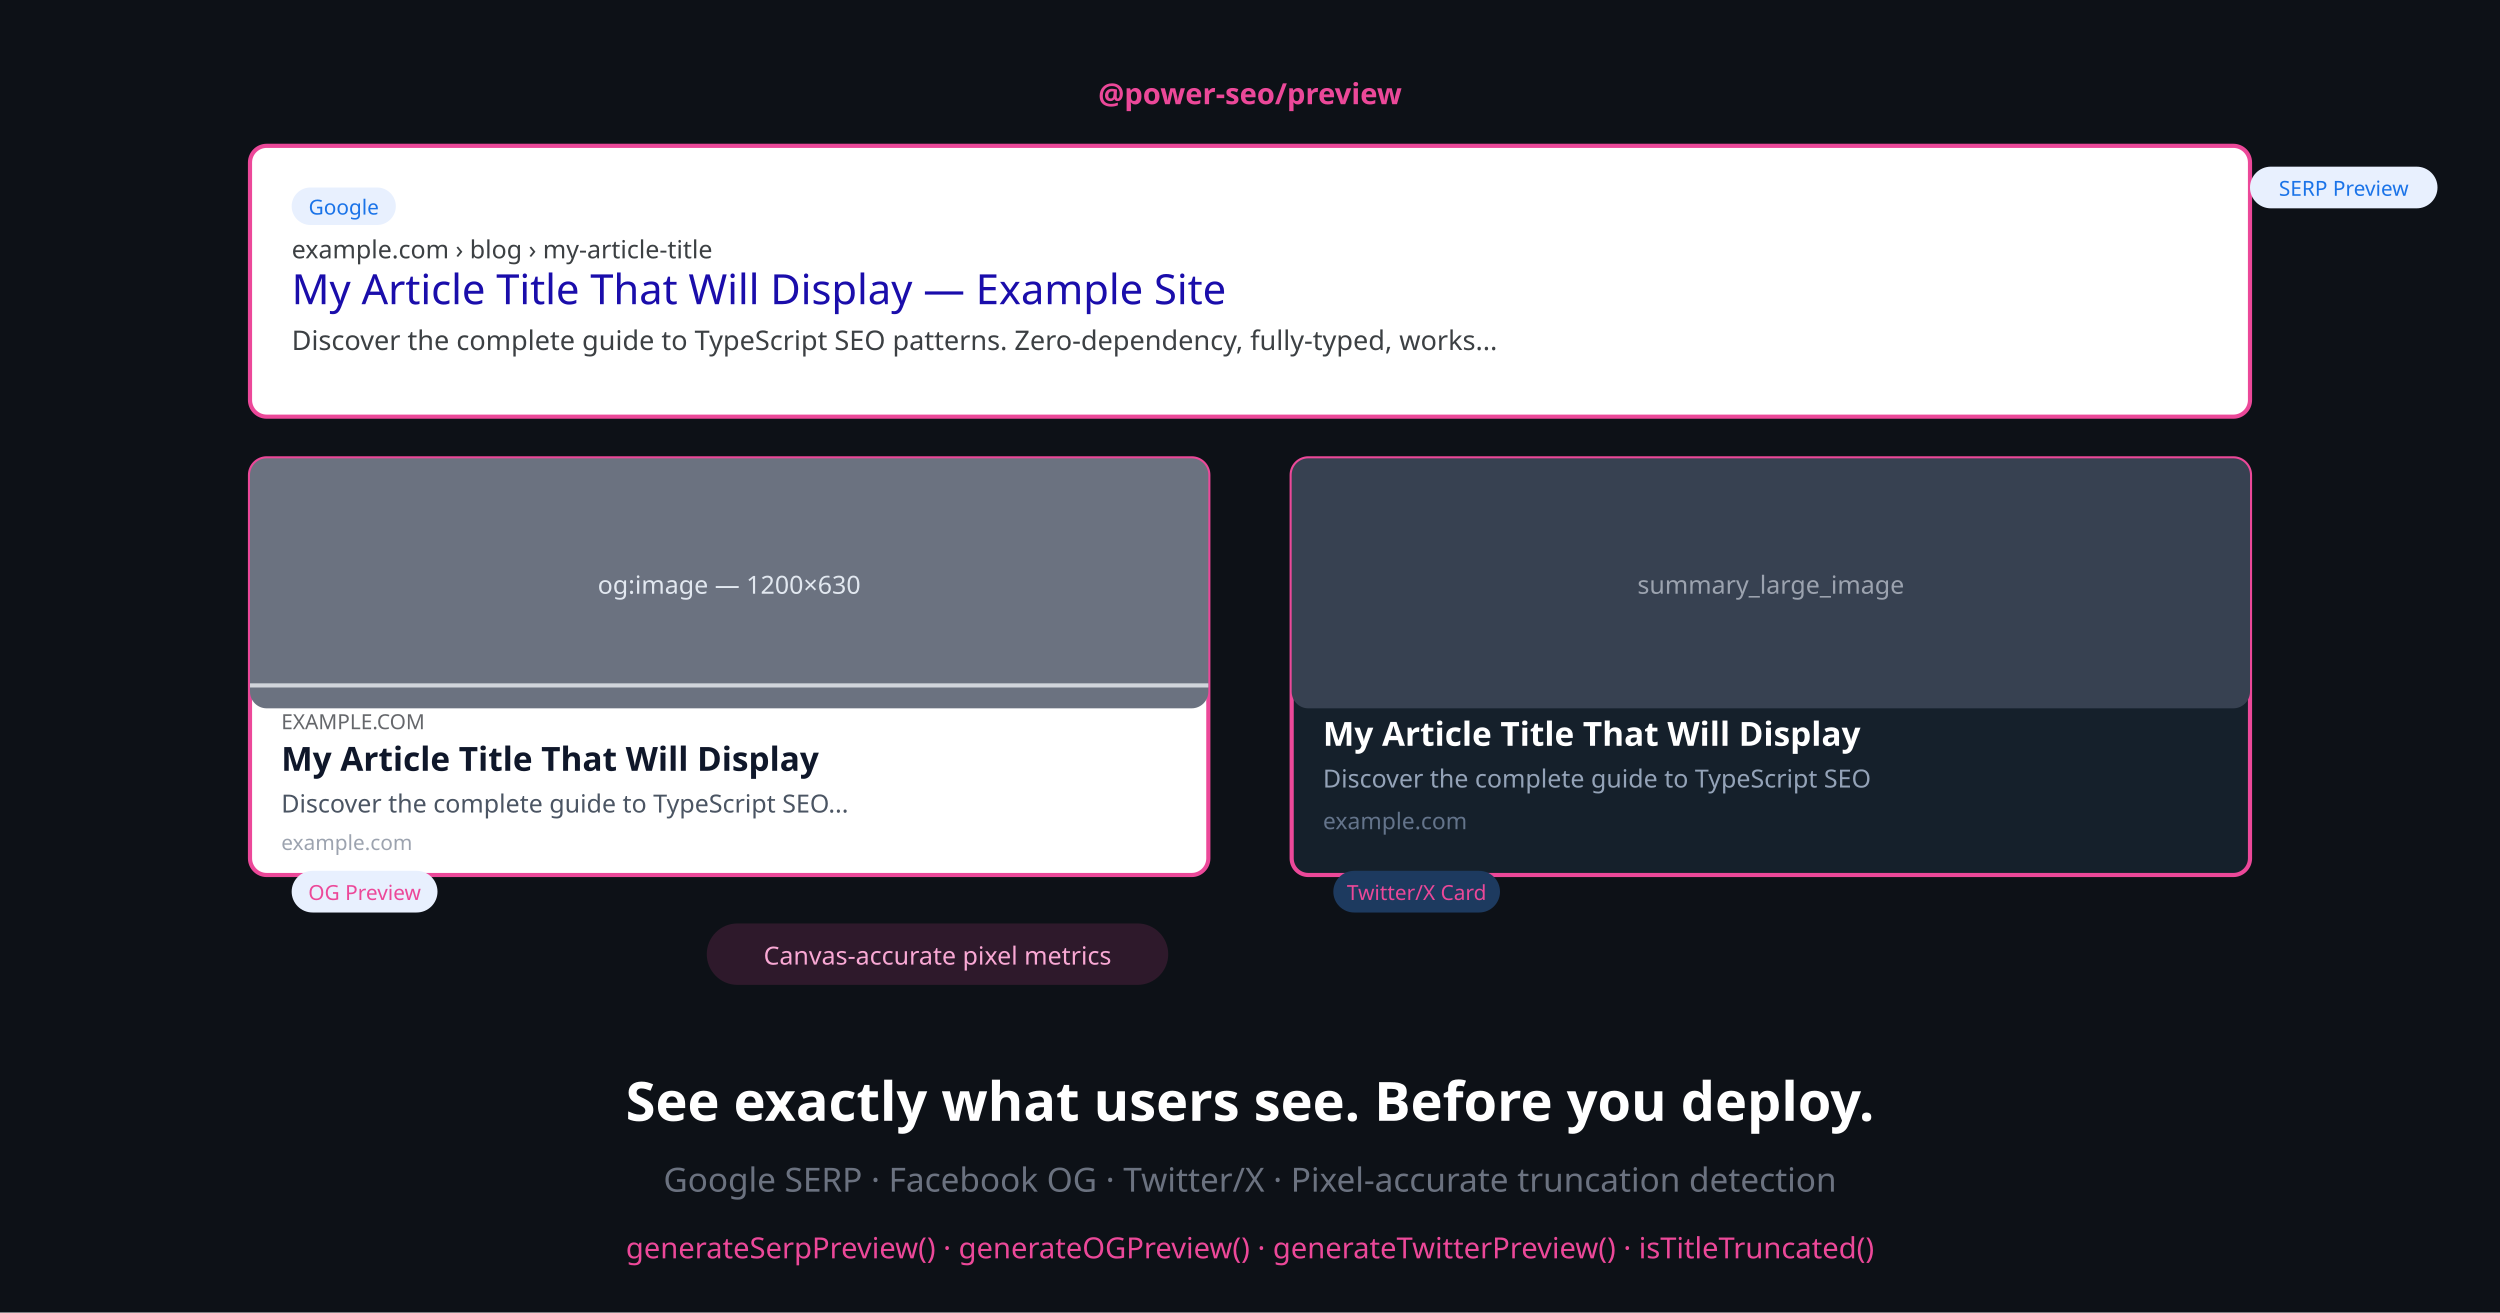
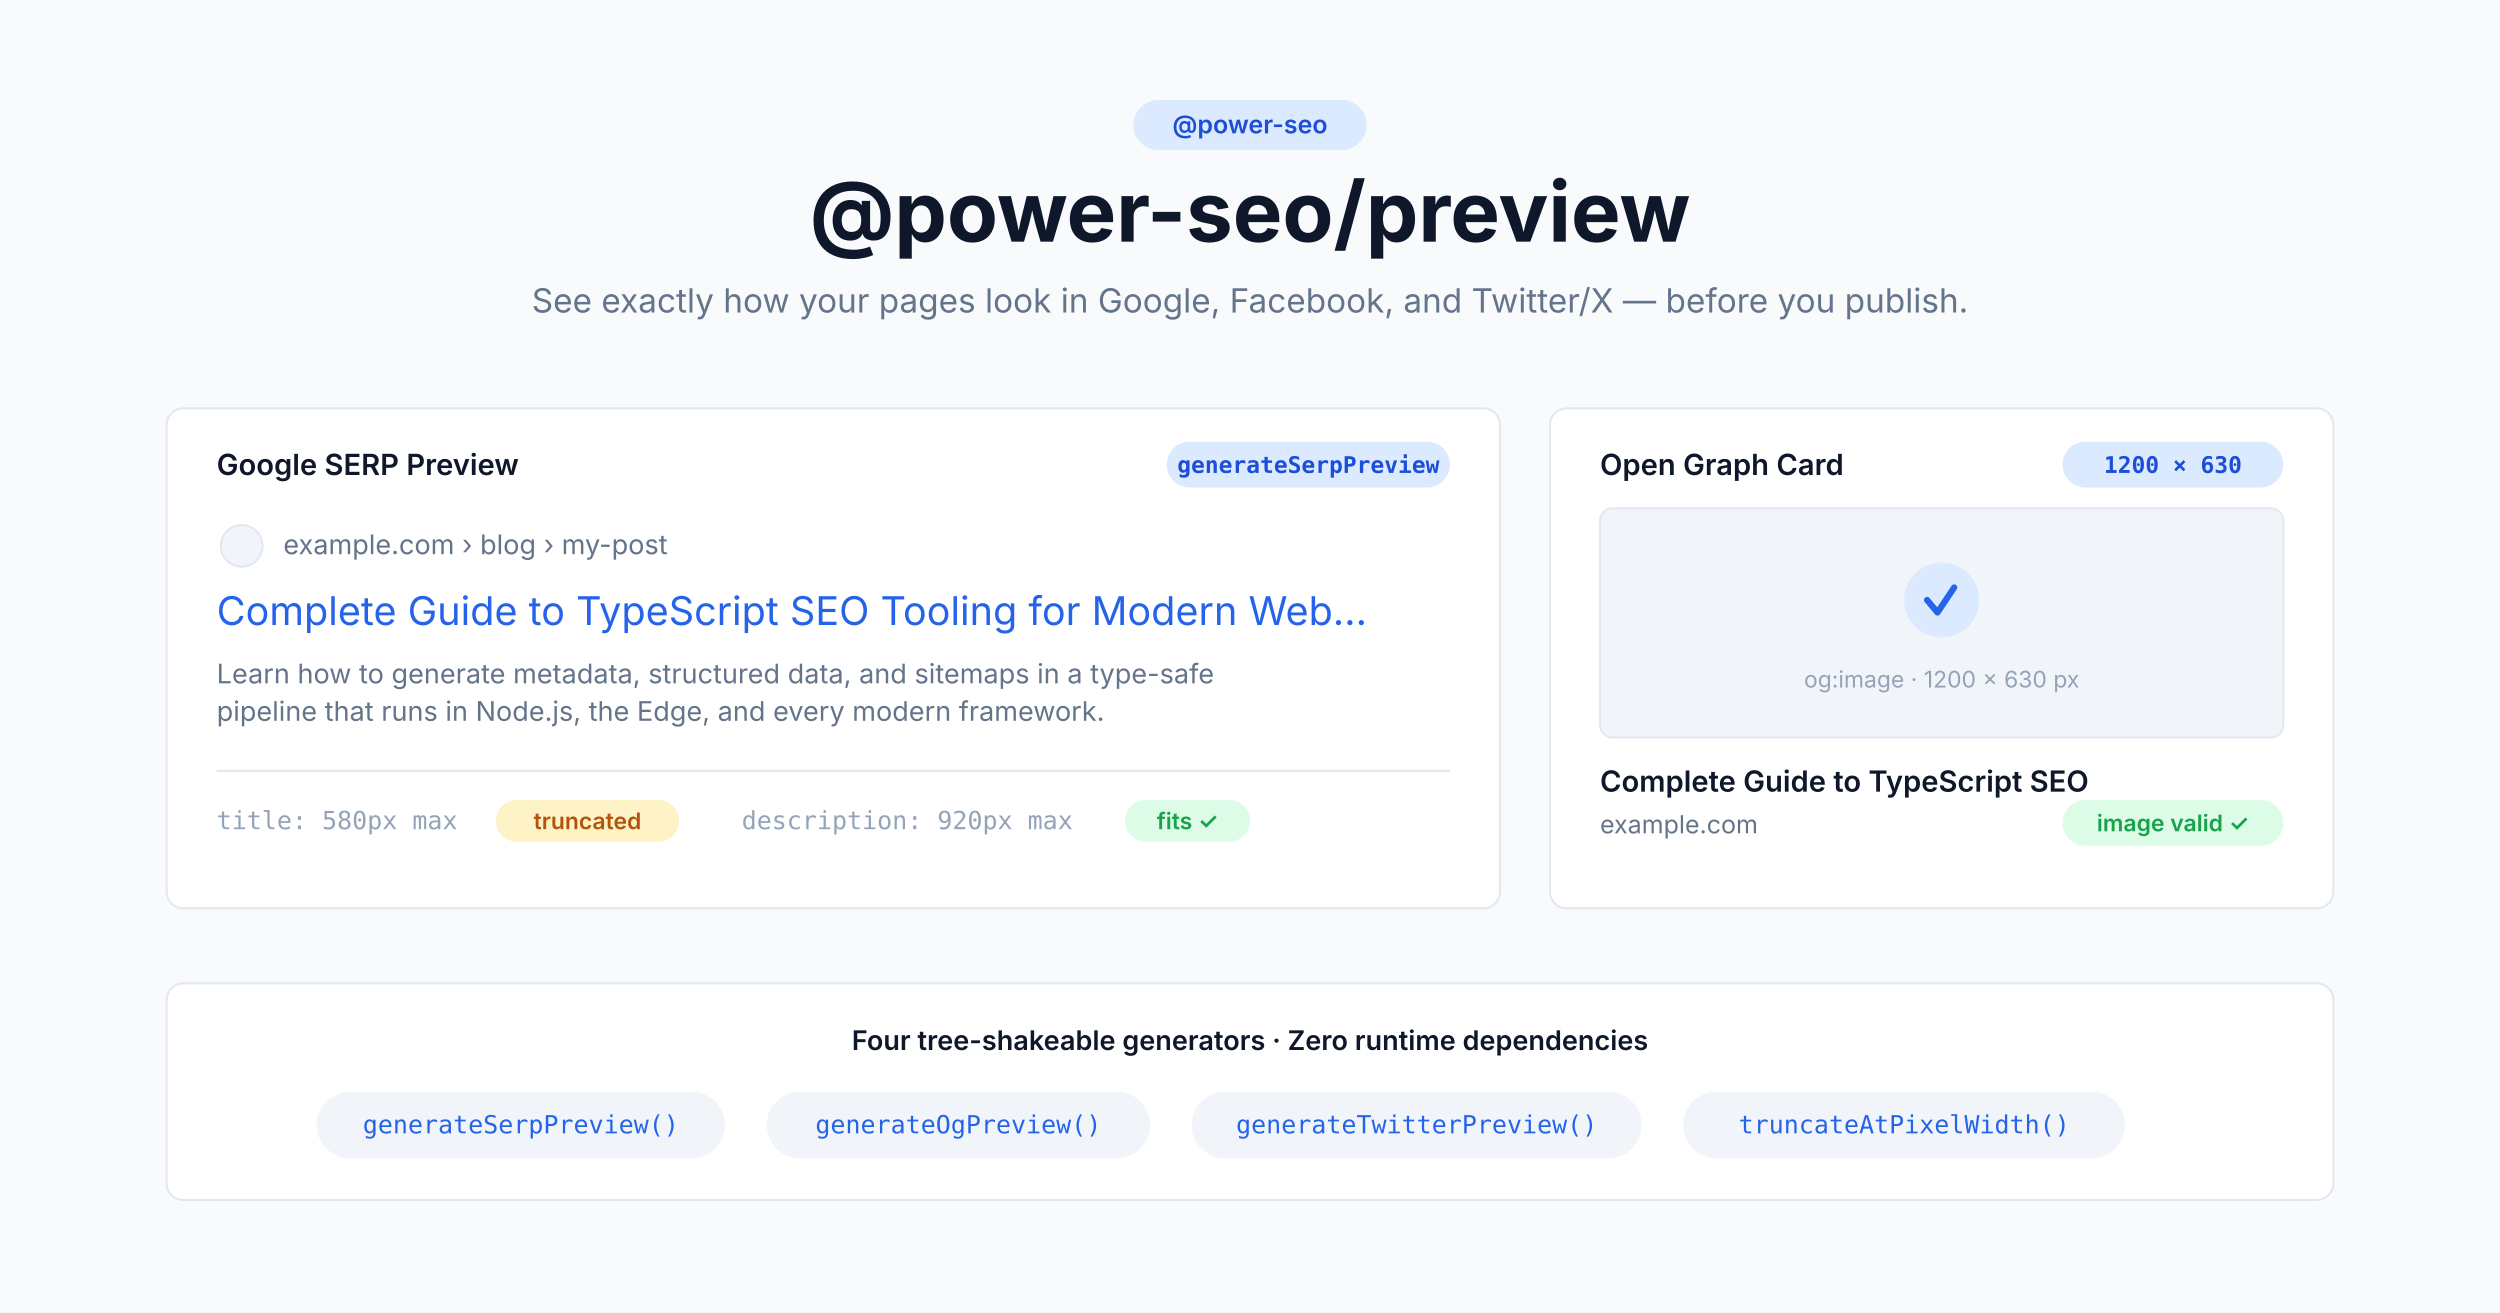
- <svg xmlns="http://www.w3.org/2000/svg" width="1200" height="630" viewBox="0 0 1200 630" font-family="'Segoe UI', Inter, sans-serif">
-   <rect width="1200" height="630" fill="#0d1117" />
-   <text x="600" y="50" font-family="'Segoe UI', sans-serif" font-size="14" fill="#ec4899" text-anchor="middle" font-weight="600">@power-seo/preview</text>
-   <rect x="120" y="70" width="960" height="130" rx="8" fill="#ffffff" stroke="#ec4899" stroke-width="2" />
-   <rect x="140" y="90" width="50" height="18" rx="9" fill="#e8f0fe" />
-   <text x="165" y="103" font-family="'Segoe UI', sans-serif" font-size="10" fill="#1a73e8" text-anchor="middle">Google</text>
-   <text x="140" y="124" font-family="'Segoe UI', sans-serif" font-size="12" fill="#3c4043">example.com › blog › my-article-title</text>
-   <text x="140" y="146" font-family="'Segoe UI', sans-serif" font-size="20" fill="#1a0dab">My Article Title That Will Display — Example Site</text>
-   <text x="140" y="168" font-family="'Segoe UI', sans-serif" font-size="13" fill="#3c4043">Discover the complete guide to TypeScript SEO patterns. Zero-dependency, fully-typed, works...</text>
-   <rect x="1080" y="80" width="90" height="20" rx="10" fill="#e8f0fe" />
-   <text x="1125" y="94" font-family="'Segoe UI', sans-serif" font-size="10" fill="#1a73e8" text-anchor="middle">SERP Preview</text>
-   <rect x="120" y="220" width="460" height="200" rx="8" fill="#ffffff" stroke="#ec4899" stroke-width="2" />
-   <rect x="120" y="220" width="460" height="120" rx="8" fill="#6b7280" />
-   <text x="350" y="285" font-family="'Segoe UI', sans-serif" font-size="12" fill="#e2e8f0" text-anchor="middle">og:image — 1200×630</text>
-   <rect x="120" y="328" width="460" height="2" fill="#d1d5db" />
-   <text x="135" y="350" font-family="'Segoe UI', sans-serif" font-size="10" fill="#65676b">EXAMPLE.COM</text>
-   <text x="135" y="370" font-family="'Segoe UI', sans-serif" font-size="16" fill="#0f172a" font-weight="700">My Article Title That Will Display</text>
-   <text x="135" y="390" font-family="'Segoe UI', sans-serif" font-size="12" fill="#4b5563">Discover the complete guide to TypeScript SEO...</text>
-   <text x="135" y="408" font-family="'Segoe UI', sans-serif" font-size="10" fill="#9ca3af">example.com</text>
-   <rect x="140" y="418" width="70" height="20" rx="10" fill="#e8f0fe" />
-   <text x="175" y="432" font-family="'Segoe UI', sans-serif" font-size="10" fill="#ec4899" text-anchor="middle">OG Preview</text>
-   <rect x="620" y="220" width="460" height="200" rx="8" fill="#15202b" stroke="#ec4899" stroke-width="2" />
-   <rect x="620" y="220" width="460" height="120" rx="8" fill="#374151" />
-   <text x="850" y="285" font-family="'Segoe UI', sans-serif" font-size="12" fill="#9ca3af" text-anchor="middle">summary_large_image</text>
-   <text x="635" y="358" font-family="'Segoe UI', sans-serif" font-size="16" fill="white" font-weight="600">My Article Title That Will Display</text>
-   <text x="635" y="378" font-family="'Segoe UI', sans-serif" font-size="12" fill="#94a3b8">Discover the complete guide to TypeScript SEO</text>
-   <text x="635" y="398" font-family="'Segoe UI', sans-serif" font-size="11" fill="#64748b">example.com</text>
-   <rect x="640" y="418" width="80" height="20" rx="10" fill="#1d3a5f" />
-   <text x="680" y="432" font-family="'Segoe UI', sans-serif" font-size="10" fill="#ec4899" text-anchor="middle">Twitter/X Card</text>
-   <rect x="340" y="444" width="220" height="28" rx="14" fill="#ec4899" opacity="0.15" stroke="#ec4899" stroke-width="1.5" />
-   <text x="450" y="463" font-family="'Segoe UI', sans-serif" font-size="12" fill="#f9a8d4" text-anchor="middle">Canvas-accurate pixel metrics</text>
-   <text x="600" y="538" font-family="'Segoe UI', sans-serif" font-size="26" fill="white" text-anchor="middle" font-weight="700">See exactly what users see. Before you deploy.</text>
-   <text x="600" y="572" font-family="'Segoe UI', sans-serif" font-size="16" fill="#6b7280" text-anchor="middle">Google SERP · Facebook OG · Twitter/X · Pixel-accurate truncation detection</text>
-   <text x="600" y="604" font-family="'Segoe UI', sans-serif" font-size="14" fill="#ec4899" text-anchor="middle">generateSerpPreview() · generateOGPreview() · generateTwitterPreview() · isTitleTruncated()</text>
+ <svg xmlns="http://www.w3.org/2000/svg" width="1200" height="630" viewBox="0 0 1200 630">
+   <defs>
+     <style>
+     .font-ui { font-family: 'Inter', -apple-system, 'Segoe UI', sans-serif; }
+     .font-mono { font-family: 'JetBrains Mono', 'Fira Code', Consolas, monospace; }
+   </style>
+   </defs>
+   <rect width="1200" height="630" fill="#f8fafc" />
+   <rect x="544" y="48" width="112" height="24" rx="12" fill="#dbeafe" />
+   <text x="600" y="64" class="font-ui" font-size="12" font-weight="600" fill="#1d4ed8" text-anchor="middle">@power-seo</text>
+   <text x="600" y="116" class="font-ui" font-size="40" font-weight="700" fill="#0f172a" text-anchor="middle">@power-seo/preview</text>
+   <text x="600" y="150" class="font-ui" font-size="16" fill="#64748b" text-anchor="middle">See exactly how your pages look in Google, Facebook, and Twitter/X — before you publish.</text>
+   <rect x="80" y="196" width="640" height="240" rx="8" fill="#ffffff" stroke="#e2e8f0" />
+   <text x="104" y="228" class="font-ui" font-size="14" font-weight="600" fill="#0f172a">Google SERP Preview</text>
+   <rect x="560" y="212" width="136" height="22" rx="11" fill="#dbeafe" />
+   <text x="628" y="227" class="font-mono" font-size="11" font-weight="600" fill="#1d4ed8" text-anchor="middle">generateSerpPreview</text>
+   <circle cx="116" cy="262" r="10" fill="#f1f5f9" stroke="#e2e8f0" />
+   <text x="136" y="266" class="font-ui" font-size="13" fill="#64748b">example.com › blog › my-post</text>
+   <text x="104" y="300" class="font-ui" font-size="19" fill="#2563eb">Complete Guide to TypeScript SEO Tooling for Modern Web...</text>
+   <text x="104" y="328" class="font-ui" font-size="13" fill="#64748b">Learn how to generate metadata, structured data, and sitemaps in a type-safe</text>
+   <text x="104" y="346" class="font-ui" font-size="13" fill="#64748b">pipeline that runs in Node.js, the Edge, and every modern framework.</text>
+   <line x1="104" y1="370" x2="696" y2="370" stroke="#e2e8f0" />
+   <text x="104" y="398" class="font-mono" font-size="12" fill="#94a3b8">title: 580px max</text>
+   <rect x="238" y="384" width="88" height="20" rx="10" fill="#fef3c7" />
+   <text x="282" y="398" class="font-ui" font-size="11" font-weight="600" fill="#b45309" text-anchor="middle">truncated</text>
+   <text x="356" y="398" class="font-mono" font-size="12" fill="#94a3b8">description: 920px max</text>
+   <rect x="540" y="384" width="60" height="20" rx="10" fill="#dcfce7" />
+   <text x="570" y="398" class="font-ui" font-size="11" font-weight="600" fill="#16a34a" text-anchor="middle">fits ✓</text>
+   <rect x="744" y="196" width="376" height="240" rx="8" fill="#ffffff" stroke="#e2e8f0" />
+   <text x="768" y="228" class="font-ui" font-size="14" font-weight="600" fill="#0f172a">Open Graph Card</text>
+   <rect x="990" y="212" width="106" height="22" rx="11" fill="#dbeafe" />
+   <text x="1043" y="227" class="font-mono" font-size="11" font-weight="600" fill="#1d4ed8" text-anchor="middle">1200 × 630</text>
+   <rect x="768" y="244" width="328" height="110" rx="6" fill="#f1f5f9" stroke="#e2e8f0" />
+   <circle cx="932" cy="288" r="18" fill="#dbeafe" />
+   <path d="M925 288 l5 6 8 -12" stroke="#2563eb" stroke-width="3" fill="none" stroke-linecap="round" stroke-linejoin="round" />
+   <text x="932" y="330" class="font-ui" font-size="11" fill="#94a3b8" text-anchor="middle">og:image · 1200 × 630 px</text>
+   <text x="768" y="380" class="font-ui" font-size="14" font-weight="600" fill="#0f172a">Complete Guide to TypeScript SEO</text>
+   <text x="768" y="400" class="font-ui" font-size="12" fill="#64748b">example.com</text>
+   <rect x="990" y="384" width="106" height="22" rx="11" fill="#dcfce7" />
+   <text x="1043" y="399" class="font-ui" font-size="11" font-weight="600" fill="#16a34a" text-anchor="middle">image valid ✓</text>
+   <rect x="80" y="472" width="1040" height="104" rx="8" fill="#ffffff" stroke="#e2e8f0" />
+   <text x="600" y="504" class="font-ui" font-size="13" font-weight="600" fill="#0f172a" text-anchor="middle">Four tree-shakeable generators · Zero runtime dependencies</text>
+   <rect x="152" y="524" width="196" height="32" rx="16" fill="#f1f5f9" />
+   <text x="250" y="544" class="font-mono" font-size="12" fill="#2563eb" text-anchor="middle">generateSerpPreview()</text>
+   <rect x="368" y="524" width="184" height="32" rx="16" fill="#f1f5f9" />
+   <text x="460" y="544" class="font-mono" font-size="12" fill="#2563eb" text-anchor="middle">generateOgPreview()</text>
+   <rect x="572" y="524" width="216" height="32" rx="16" fill="#f1f5f9" />
+   <text x="680" y="544" class="font-mono" font-size="12" fill="#2563eb" text-anchor="middle">generateTwitterPreview()</text>
+   <rect x="808" y="524" width="212" height="32" rx="16" fill="#f1f5f9" />
+   <text x="914" y="544" class="font-mono" font-size="12" fill="#2563eb" text-anchor="middle">truncateAtPixelWidth()</text>
</svg>
